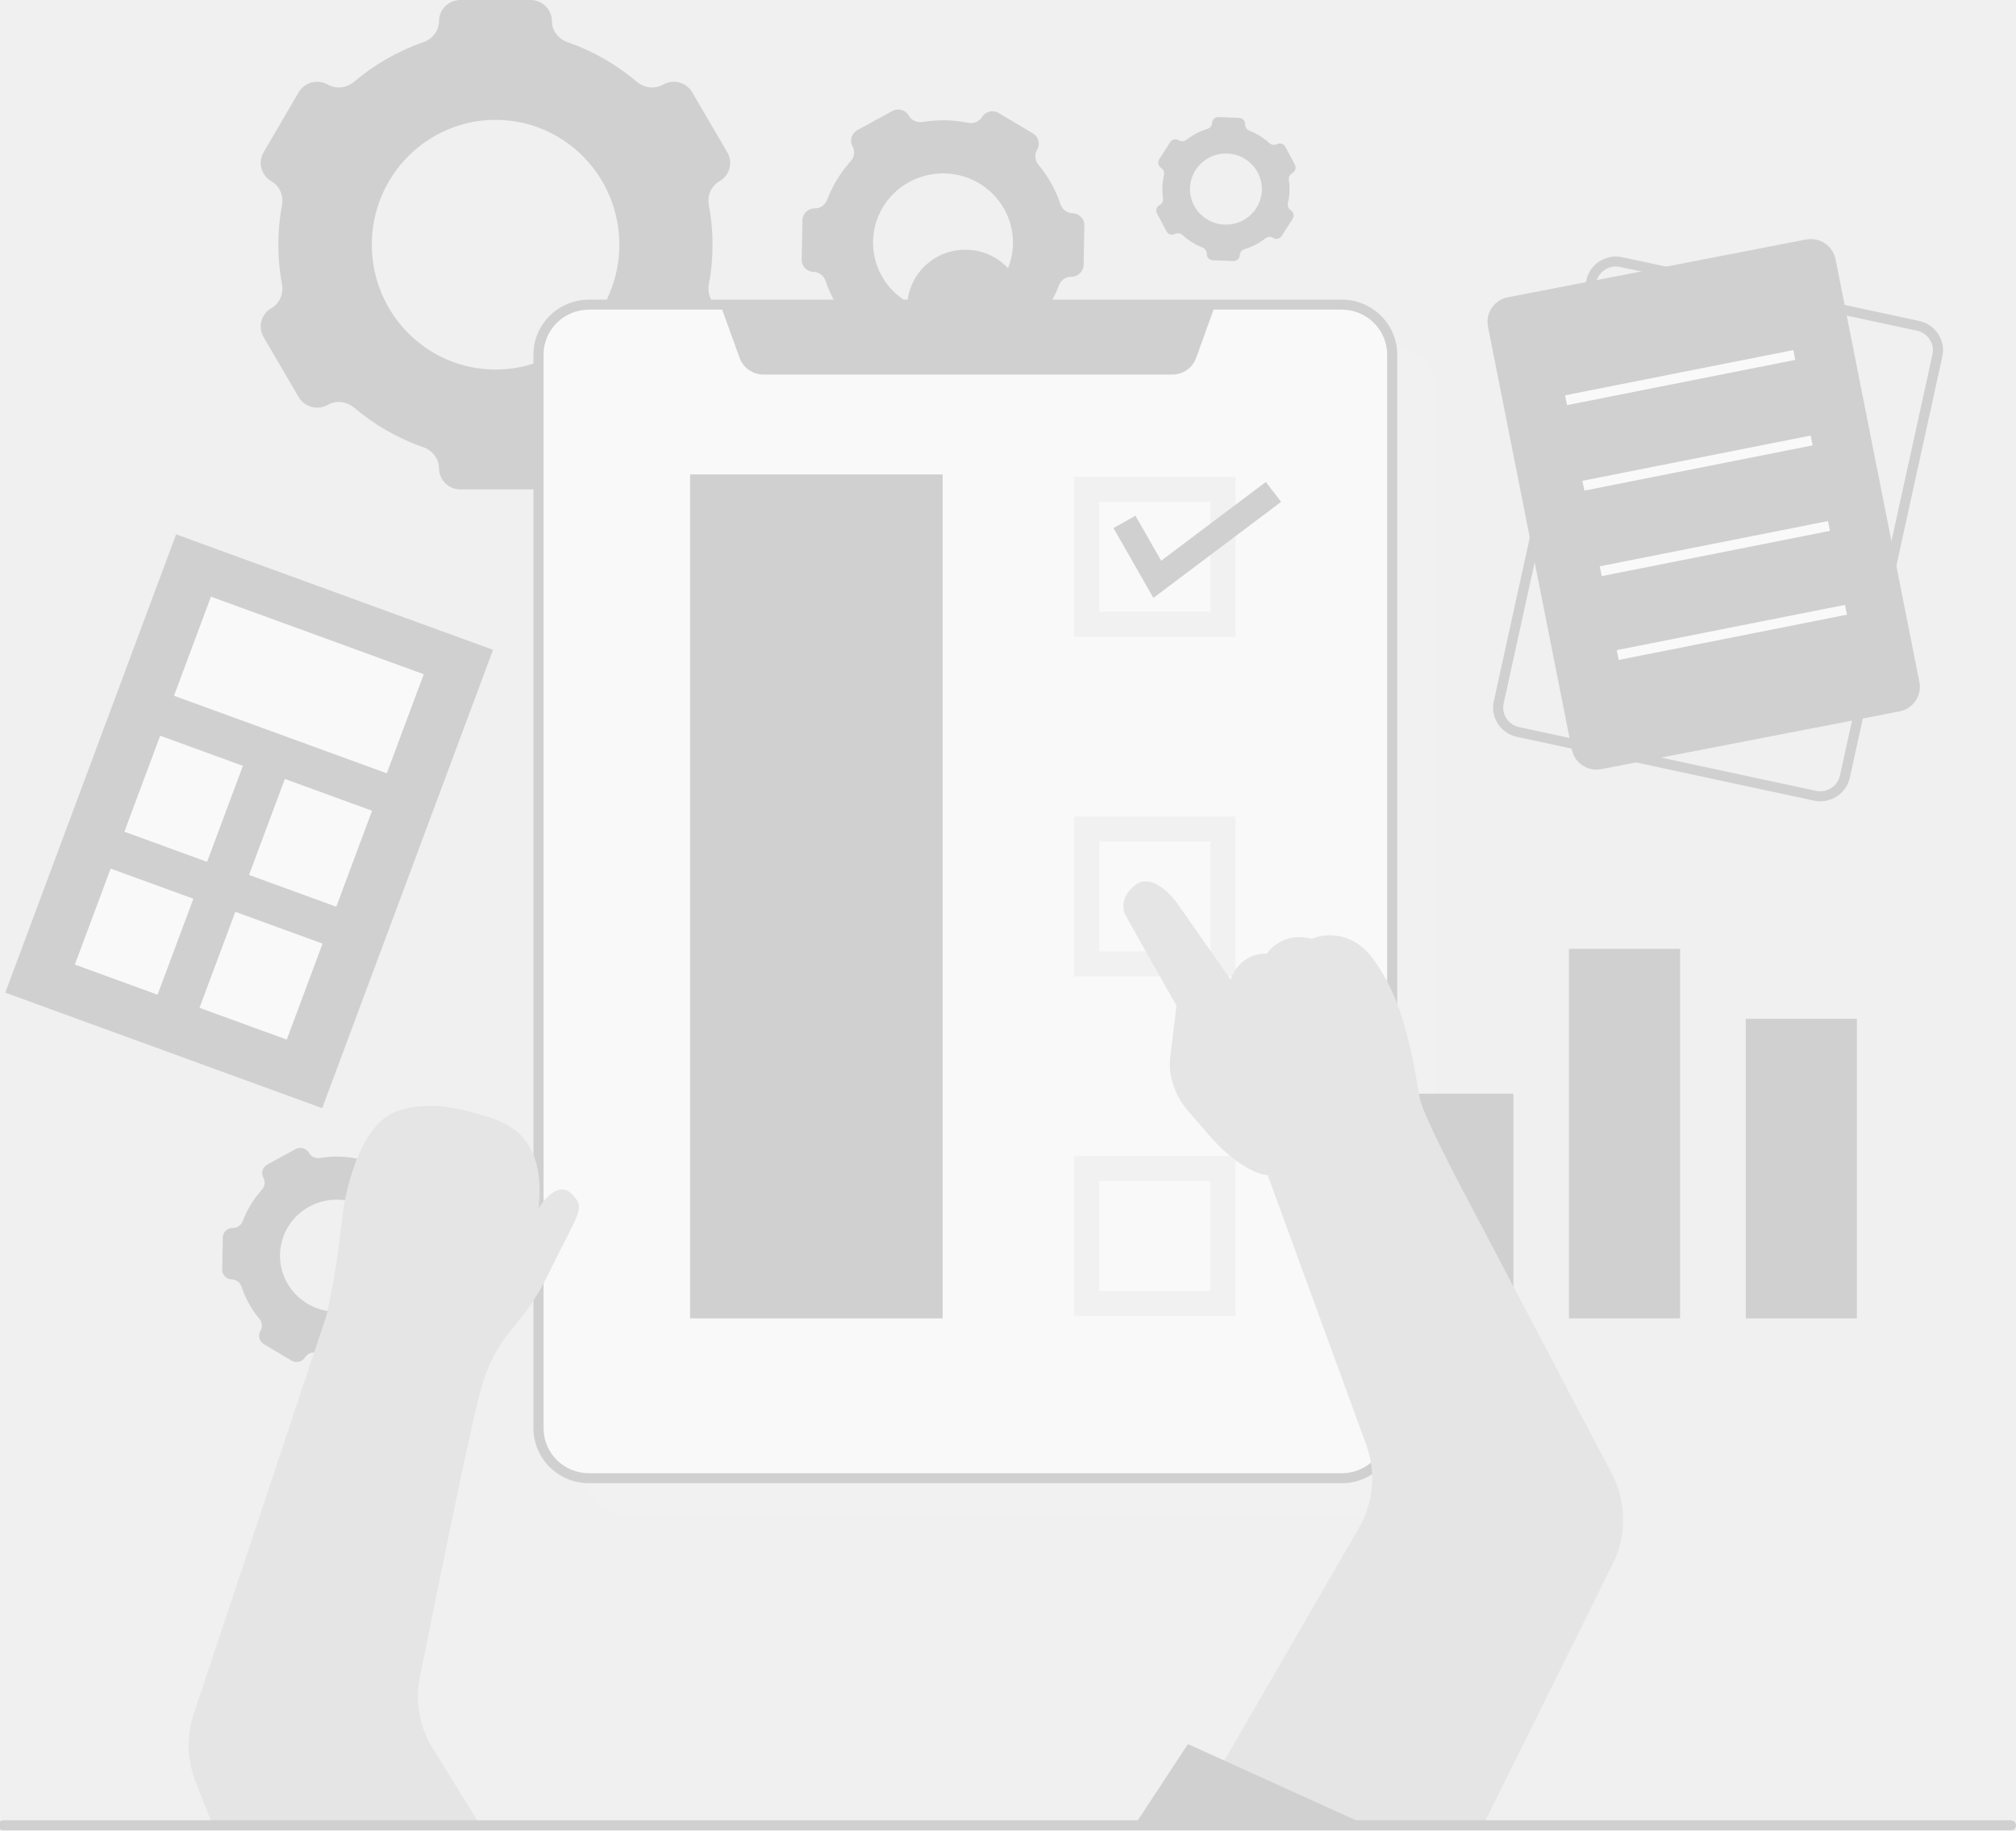
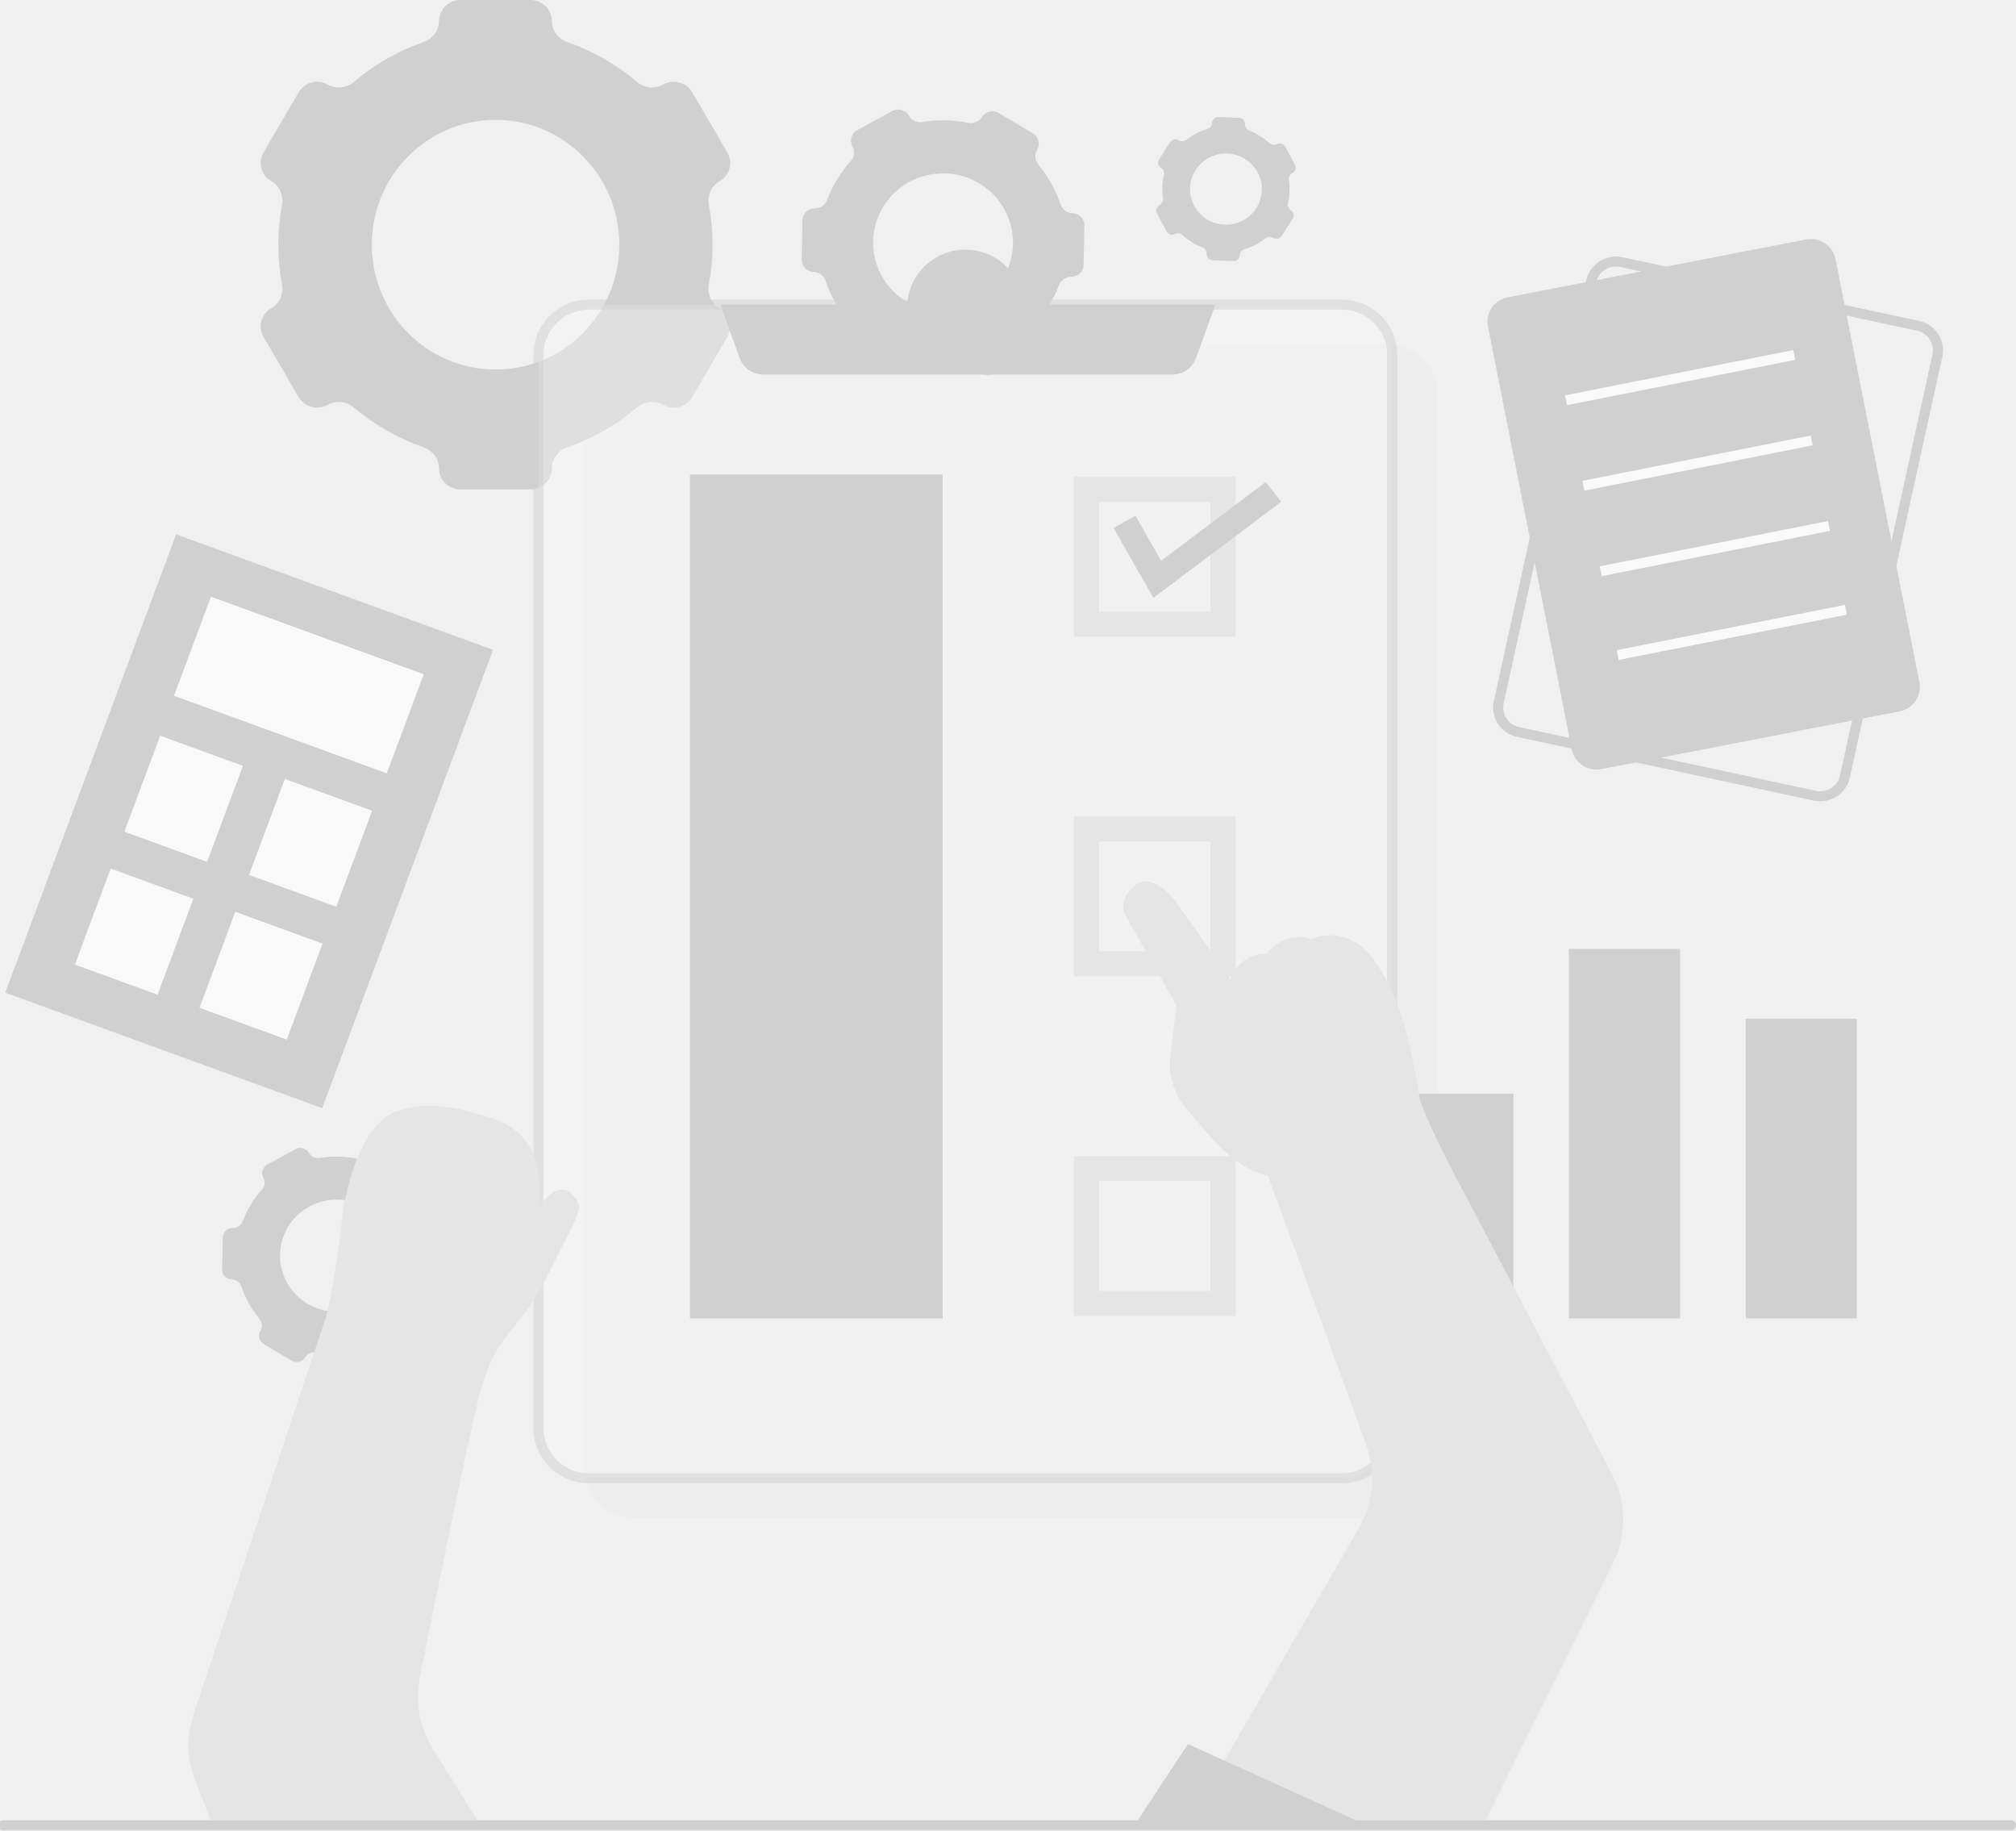
<svg xmlns="http://www.w3.org/2000/svg" width="379" height="344" viewBox="0 0 379 344" fill="none">
  <g opacity="0.6" clip-path="url(#clip0_33_183)">
    <mask id="mask0_33_183" style="mask-type:luminance" maskUnits="userSpaceOnUse" x="0" y="0" width="379" height="344">
      <path d="M379 0H0V344H379V0Z" fill="white" />
    </mask>
    <g mask="url(#mask0_33_183)">
-       <path d="M109.785 74.15C109.785 68.966 114.037 64.764 119.281 64.764H260.774C266.018 64.764 270.27 68.966 270.27 74.15V275.951C270.27 281.134 266.018 285.337 260.774 285.337H119.281C114.037 285.337 109.785 281.134 109.785 275.951V74.15Z" fill="#F1F1F1" />
+       <path d="M109.785 74.15C109.785 68.966 114.037 64.764 119.281 64.764H260.774C266.018 64.764 270.27 68.966 270.27 74.15V275.951C270.27 281.134 266.018 285.337 260.774 285.337H119.281C114.037 285.337 109.785 281.134 109.785 275.951V74.15Z" fill="#DDDDDD" fill-opacity="0.2" />
      <path fill-rule="evenodd" clip-rule="evenodd" d="M82.528 3.976C82.528 1.78 84.329 0 86.551 0H99.73C101.952 0 103.753 1.78 103.753 3.976C103.753 5.775 104.982 7.33 106.699 7.927C111.509 9.601 115.907 12.141 119.7 15.357C121.083 16.53 123.063 16.804 124.641 15.903C126.568 14.803 129.033 15.456 130.146 17.361L136.731 28.635C137.842 30.538 137.183 32.971 135.258 34.069C133.682 34.968 132.934 36.797 133.267 38.564C133.72 40.972 133.958 43.455 133.958 45.992C133.958 48.529 133.72 51.012 133.267 53.42C132.934 55.187 133.682 57.016 135.258 57.915C137.183 59.013 137.842 61.446 136.731 63.349L130.146 74.622C129.033 76.528 126.568 77.18 124.641 76.08C123.063 75.18 121.083 75.454 119.7 76.627C115.907 79.843 111.509 82.382 106.699 84.056C104.982 84.654 103.753 86.209 103.753 88.008C103.753 90.204 101.952 91.984 99.73 91.984H86.551C84.329 91.984 82.528 90.204 82.528 88.008C82.528 86.209 81.298 84.654 79.582 84.056C74.771 82.382 70.374 79.843 66.58 76.627C65.197 75.454 63.217 75.18 61.639 76.08C59.712 77.18 57.248 76.528 56.135 74.622L49.55 63.349C48.438 61.446 49.098 59.013 51.023 57.915C52.598 57.016 53.347 55.187 53.014 53.42C52.561 51.012 52.324 48.529 52.324 45.992C52.324 43.455 52.561 40.972 53.014 38.564C53.347 36.797 52.598 34.968 51.023 34.069C49.098 32.971 48.438 30.538 49.55 28.635L56.135 17.361C57.248 15.456 59.712 14.803 61.639 15.903C63.217 16.804 65.197 16.53 66.58 15.357C70.374 12.141 74.771 9.601 79.582 7.927C81.298 7.33 82.528 5.775 82.528 3.976ZM116.432 45.992C116.432 58.951 106.016 69.457 93.167 69.457C80.318 69.457 69.901 58.951 69.901 45.992C69.901 33.032 80.318 22.527 93.167 22.527C106.016 22.527 116.432 33.032 116.432 45.992Z" fill="#BBBBBB" />
      <path fill-rule="evenodd" clip-rule="evenodd" d="M184.609 22.008C185.262 20.937 186.671 20.592 187.755 21.238L194.184 25.069C195.268 25.715 195.617 27.107 194.964 28.178C194.429 29.055 194.566 30.171 195.225 30.962C197.075 33.177 198.464 35.694 199.357 38.366C199.683 39.34 200.568 40.049 201.605 40.069C202.873 40.092 203.881 41.127 203.857 42.38L203.715 49.794C203.691 51.045 202.646 52.04 201.38 52.017C200.343 51.997 199.435 52.672 199.071 53.631C198.575 54.937 197.953 56.217 197.197 57.455C196.442 58.693 195.588 59.835 194.65 60.878C193.962 61.644 193.784 62.753 194.284 63.65C194.897 64.745 194.495 66.124 193.386 66.729L186.819 70.314C185.71 70.92 184.312 70.522 183.7 69.425C183.198 68.527 182.151 68.086 181.128 68.256C178.319 68.722 175.419 68.683 172.574 68.101C171.559 67.893 170.495 68.294 169.961 69.172C169.308 70.243 167.899 70.588 166.815 69.942L160.386 66.111C159.302 65.465 158.954 64.073 159.607 63.002C160.141 62.125 160.005 61.008 159.345 60.218C157.496 58.003 156.106 55.486 155.213 52.814C154.887 51.84 154.003 51.131 152.965 51.111C151.697 51.088 150.689 50.053 150.713 48.8L150.856 41.386C150.88 40.135 151.924 39.139 153.19 39.163C154.227 39.183 155.136 38.508 155.5 37.549C155.995 36.243 156.618 34.963 157.373 33.725C158.129 32.487 158.983 31.345 159.92 30.302C160.609 29.537 160.787 28.427 160.286 27.53C159.674 26.435 160.075 25.056 161.185 24.451L167.751 20.866C168.861 20.26 170.258 20.658 170.871 21.755C171.372 22.652 172.419 23.094 173.443 22.924C176.251 22.458 179.152 22.497 181.997 23.079C183.011 23.287 184.075 22.885 184.609 22.008ZM188.546 52.3C184.796 58.447 176.716 60.426 170.497 56.72C164.277 53.014 162.275 45.027 166.024 38.88C169.774 32.733 177.854 30.754 184.074 34.46C190.293 38.166 192.295 46.153 188.546 52.3Z" fill="#BBBBBB" />
      <path fill-rule="evenodd" clip-rule="evenodd" d="M240.05 27.093C240.626 26.794 241.338 27.014 241.64 27.583L243.435 30.961C243.737 31.531 243.516 32.235 242.94 32.534C242.468 32.779 242.228 33.306 242.305 33.827C242.521 35.288 242.452 36.761 242.125 38.171C242.006 38.686 242.204 39.23 242.655 39.512C243.205 39.856 243.371 40.577 243.022 41.122L240.96 44.345C240.613 44.889 239.885 45.051 239.335 44.707C238.884 44.426 238.302 44.483 237.884 44.809C237.314 45.253 236.695 45.652 236.03 45.997C235.364 46.343 234.68 46.62 233.987 46.832C233.478 46.987 233.1 47.428 233.079 47.954C233.052 48.597 232.504 49.098 231.853 49.072L227.999 48.919C227.347 48.893 226.84 48.351 226.867 47.707C226.888 47.18 226.546 46.71 226.051 46.515C224.69 45.98 223.425 45.199 222.33 44.194C221.94 43.835 221.365 43.732 220.892 43.977C220.316 44.276 219.604 44.057 219.302 43.487L217.507 40.109C217.205 39.539 217.426 38.835 218.002 38.536C218.474 38.291 218.714 37.764 218.637 37.243C218.423 35.782 218.49 34.309 218.817 32.899C218.936 32.385 218.738 31.84 218.287 31.558C217.737 31.214 217.572 30.493 217.92 29.948L219.982 26.725C220.329 26.181 221.058 26.019 221.607 26.363C222.058 26.644 222.64 26.587 223.058 26.261C223.628 25.817 224.247 25.418 224.912 25.073C225.578 24.727 226.263 24.45 226.955 24.238C227.464 24.083 227.842 23.642 227.863 23.116C227.89 22.473 228.438 21.973 229.089 21.998L232.943 22.151C233.595 22.177 234.102 22.72 234.075 23.363C234.054 23.89 234.396 24.361 234.891 24.556C236.252 25.09 237.518 25.871 238.612 26.876C239.002 27.235 239.577 27.338 240.05 27.093ZM233.614 41.452C230.308 43.168 226.221 41.91 224.485 38.642C222.75 35.374 224.022 31.334 227.328 29.619C230.634 27.903 234.721 29.161 236.457 32.428C238.192 35.696 236.92 39.736 233.614 41.452Z" fill="#BBBBBB" />
      <path fill-rule="evenodd" clip-rule="evenodd" d="M69.225 216.897C69.754 216.029 70.895 215.75 71.773 216.273L76.981 219.376C77.859 219.9 78.142 221.027 77.613 221.895C77.179 222.606 77.29 223.51 77.825 224.15C79.322 225.945 80.448 227.984 81.172 230.148C81.436 230.937 82.152 231.511 82.993 231.528C84.02 231.546 84.836 232.385 84.817 233.401L84.702 239.406C84.683 240.419 83.835 241.226 82.81 241.206C81.971 241.191 81.234 241.737 80.939 242.514C80.538 243.572 80.034 244.609 79.422 245.612C78.81 246.614 78.118 247.54 77.359 248.385C76.801 249.006 76.656 249.903 77.062 250.63C77.558 251.518 77.232 252.634 76.334 253.125L71.015 256.029C70.116 256.52 68.984 256.198 68.488 255.309C68.081 254.582 67.233 254.224 66.404 254.361C64.129 254.74 61.779 254.707 59.475 254.236C58.652 254.068 57.791 254.392 57.358 255.104C56.829 255.972 55.688 256.25 54.81 255.727L49.601 252.624C48.724 252.101 48.441 250.973 48.97 250.106C49.404 249.395 49.292 248.491 48.758 247.85C47.261 246.056 46.135 244.017 45.411 241.853C45.147 241.064 44.431 240.489 43.59 240.473C42.563 240.454 41.746 239.615 41.766 238.6L41.881 232.595C41.9 231.581 42.747 230.775 43.773 230.795C44.612 230.81 45.349 230.264 45.643 229.487C46.044 228.428 46.549 227.392 47.161 226.389C47.773 225.386 48.465 224.461 49.224 223.616C49.782 222.995 49.926 222.097 49.521 221.371C49.025 220.483 49.35 219.366 50.248 218.876L55.568 215.971C56.467 215.481 57.598 215.803 58.095 216.692C58.501 217.419 59.35 217.777 60.179 217.64C62.453 217.261 64.803 217.294 67.108 217.764C67.93 217.933 68.791 217.608 69.225 216.897ZM72.413 241.436C69.376 246.416 62.83 248.019 57.792 245.017C52.754 242.015 51.132 235.545 54.169 230.565C57.206 225.585 63.753 223.982 68.791 226.984C73.829 229.985 75.451 236.456 72.413 241.436Z" fill="#BBBBBB" />
-       <path d="M101.238 66.641C101.238 61.458 105.49 57.255 110.735 57.255H252.227C257.471 57.255 261.723 61.458 261.723 66.641V268.443C261.723 273.626 257.471 277.828 252.227 277.828H110.735C105.49 277.828 101.238 273.626 101.238 268.443V66.641Z" fill="white" />
-       <path fill-rule="evenodd" clip-rule="evenodd" d="M100.289 66.641C100.289 60.939 104.966 56.317 110.735 56.317H252.227C257.996 56.317 262.672 60.939 262.672 66.641V268.443C262.672 274.144 257.996 278.767 252.227 278.767H110.735C104.966 278.767 100.289 274.144 100.289 268.443V66.641ZM110.735 58.194C106.015 58.194 102.188 61.976 102.188 66.641V268.443C102.188 273.108 106.015 276.89 110.735 276.89H252.227C256.947 276.89 260.774 273.108 260.774 268.443V66.641C260.774 61.976 256.947 58.194 252.227 58.194H110.735Z" fill="#BBBBBB" />
+       <path d="M101.238 66.641C101.238 61.458 105.49 57.255 110.735 57.255H252.227C257.471 57.255 261.723 61.458 261.723 66.641V268.443C261.723 273.626 257.471 277.828 252.227 277.828H110.735C105.49 277.828 101.238 273.626 101.238 268.443V66.641Z" fill="white" fill-opacity="0.36" />
+       <path fill-rule="evenodd" clip-rule="evenodd" d="M100.289 66.641C100.289 60.939 104.966 56.317 110.735 56.317H252.227C257.996 56.317 262.672 60.939 262.672 66.641V268.443C262.672 274.144 257.996 278.767 252.227 278.767H110.735C104.966 278.767 100.289 274.144 100.289 268.443V66.641ZM110.735 58.194C106.015 58.194 102.188 61.976 102.188 66.641V268.443C102.188 273.108 106.015 276.89 110.735 276.89H252.227C256.947 276.89 260.774 273.108 260.774 268.443V66.641C260.774 61.976 256.947 58.194 252.227 58.194H110.735Z" fill="#BBBBBB" fill-opacity="0.5" />
      <path d="M135.424 57.255H228.486L224.863 67.281C224.189 69.149 222.399 70.396 220.392 70.396H143.519C141.512 70.396 139.722 69.149 139.048 67.281L135.424 57.255Z" fill="#BBBBBB" />
-       <path fill-rule="evenodd" clip-rule="evenodd" d="M201.897 89.637H232.286V119.673H201.897V89.637ZM206.646 94.33V114.979H227.537V94.33H206.646Z" fill="#F1F1F1" />
+       <path fill-rule="evenodd" clip-rule="evenodd" d="M201.897 89.637H232.286V119.673H201.897V89.637ZM206.646 94.33V114.979H227.537V94.33H206.646Z" fill="#DDDDDD" />
      <path d="M129.727 89.168H177.208V247.793H129.727V89.168Z" fill="#BBBBBB" />
-       <path fill-rule="evenodd" clip-rule="evenodd" d="M201.897 153.463H232.286V183.498H201.897V153.463ZM206.646 158.155V178.805H227.537V158.155H206.646Z" fill="#F1F1F1" />
-       <path fill-rule="evenodd" clip-rule="evenodd" d="M201.897 217.287H232.286V247.324H201.897V217.287ZM206.646 221.981V242.631H227.537V221.981H206.646Z" fill="#F1F1F1" />
+       <path fill-rule="evenodd" clip-rule="evenodd" d="M201.897 153.463H232.286V183.498H201.897V153.463ZM206.646 158.155V178.805H227.537V158.155H206.646Z" fill="#DDDDDD" />
+       <path fill-rule="evenodd" clip-rule="evenodd" d="M201.897 217.287H232.286V247.324H201.897V217.287ZM206.646 221.981V242.631H227.537V221.981H206.646Z" fill="#DDDDDD" />
      <path fill-rule="evenodd" clip-rule="evenodd" d="M298.22 52.651C298.888 49.611 301.922 47.683 304.996 48.343L360.792 60.321C363.867 60.981 365.818 63.98 365.15 67.019L347.759 146.162C347.092 149.201 344.057 151.13 340.983 150.47L285.187 138.492C282.112 137.832 280.161 134.832 280.829 131.793L298.22 52.651ZM304.593 50.177C302.544 49.737 300.52 51.023 300.076 53.049L282.685 132.193C282.24 134.218 283.54 136.217 285.59 136.658L341.386 148.635C343.436 149.076 345.459 147.79 345.903 145.763L363.294 66.621C363.74 64.595 362.439 62.595 360.389 62.155L304.593 50.177Z" fill="#BBBBBB" />
      <path d="M33.11 100.431L92.692 122.134L60.575 208.274L0.993 186.571L33.11 100.431Z" fill="#BBBBBB" />
      <path d="M39.659 112.144L79.662 126.721L72.717 145.34L32.714 130.763L39.659 112.144Z" fill="white" />
      <path d="M53.549 146.401L69.949 152.378L63.22 170.419L46.819 164.443L53.549 146.401Z" fill="white" />
      <path d="M44.238 171.374L60.639 177.35L53.91 195.392L37.509 189.415L44.238 171.374Z" fill="white" />
      <path d="M30.114 138.275L45.663 143.942L38.933 161.983L23.385 156.316L30.114 138.275Z" fill="white" />
      <path d="M20.803 163.248L36.352 168.914L29.623 186.955L14.074 181.289L20.803 163.248Z" fill="white" />
      <path d="M263.623 205.556H284.514V247.793H263.623V205.556Z" fill="#BBBBBB" />
      <path d="M294.959 178.336H315.851V247.793H294.959V178.336Z" fill="#BBBBBB" />
      <path d="M328.197 191.476H349.087V247.793H328.197V191.476Z" fill="#BBBBBB" />
      <path d="M192.401 57.724C192.401 63.686 187.511 68.519 181.48 68.519C175.449 68.519 170.56 63.686 170.56 57.724C170.56 51.763 175.449 46.93 181.48 46.93C187.511 46.93 192.401 51.763 192.401 57.724Z" fill="#BBBBBB" />
      <path d="M61.354 247.324L36.418 322.13C35.042 326.257 35.158 330.729 36.745 334.781L39.988 343.062H90.317L81.372 328.654C78.881 324.64 78.003 319.855 78.927 315.236C82.267 298.558 87.55 272.67 89.843 263.279C93.166 249.67 97.44 251.078 103.137 239.346C108.835 227.613 110.259 227.143 107.41 224.328C105.131 222.075 102.346 225.267 101.238 227.143C102.188 218.696 99.814 212.595 92.692 210.249C85.57 207.902 80.347 206.963 74.649 208.84C68.951 210.718 65.153 220.573 64.203 229.959C63.443 237.468 61.987 244.664 61.354 247.324Z" fill="#DDDDDD" />
      <path d="M255.462 287.216L227.071 336.274L242.731 343.062H278.816L303.209 293.884C305.864 288.532 305.79 282.251 303.008 276.963L276.392 226.353C273.406 220.796 267.323 209.007 266.888 206.309C264.956 194.732 263.041 186.939 258.125 180.206C254.193 174.819 248.821 175.47 246.627 176.468C242.192 175.181 239.133 177.779 238.157 179.237C233.963 179.114 231.868 182.425 231.345 184.096L221.571 170.164C220.09 167.938 216.387 164.06 213.429 166.354C210.47 168.647 211.073 171.272 211.745 172.298L221.177 189.026L219.999 198.642C219.567 202.171 220.906 205.98 223.259 208.669C224.237 209.788 225.428 211.171 226.867 212.869C232.217 219.182 236.735 220.825 238.325 220.857L256.839 271.517C258.732 276.697 258.229 282.436 255.462 287.216Z" fill="#DDDDDD" />
      <path d="M223.327 327.791L213.292 343.062H229.912H256.975L223.327 327.791Z" fill="#BBBBBB" />
      <path fill-rule="evenodd" clip-rule="evenodd" d="M240.844 94.32L216.838 112.375L209.327 99.239L213.46 96.93L218.294 105.383L237.969 90.586L240.844 94.32Z" fill="#BBBBBB" />
      <path d="M279.729 61.38C279.225 58.836 280.902 56.37 283.476 55.872L339.506 45.017C342.079 44.519 344.573 46.177 345.078 48.72L360.837 128.196C361.341 130.739 359.665 133.205 357.091 133.704L301.061 144.558C298.488 145.057 295.993 143.4 295.489 140.856L279.729 61.38Z" fill="#BBBBBB" />
      <path fill-rule="evenodd" clip-rule="evenodd" d="M337.507 67.637L294.598 76.14L294.226 74.3L337.133 65.796L337.507 67.637ZM340.767 83.705L297.858 92.209L297.485 90.368L340.393 81.865L340.767 83.705ZM344.026 99.774L301.118 108.278L300.744 106.437L343.652 97.933L344.026 99.774ZM347.221 115.528L304.313 124.031L303.941 122.191L346.848 113.687L347.221 115.528Z" fill="white" />
      <path fill-rule="evenodd" clip-rule="evenodd" d="M-0.37 343.062C-0.37 342.543 0.055 342.123 0.579 342.123H378.05C378.574 342.123 379 342.543 379 343.062C379 343.58 378.574 344 378.05 344H0.579C0.055 344 -0.37 343.58 -0.37 343.062Z" fill="#BBBBBB" />
    </g>
  </g>
  <defs>
    <clipPath id="clip0_33_183">
      <rect width="379" height="344" fill="white" />
    </clipPath>
  </defs>
</svg>
